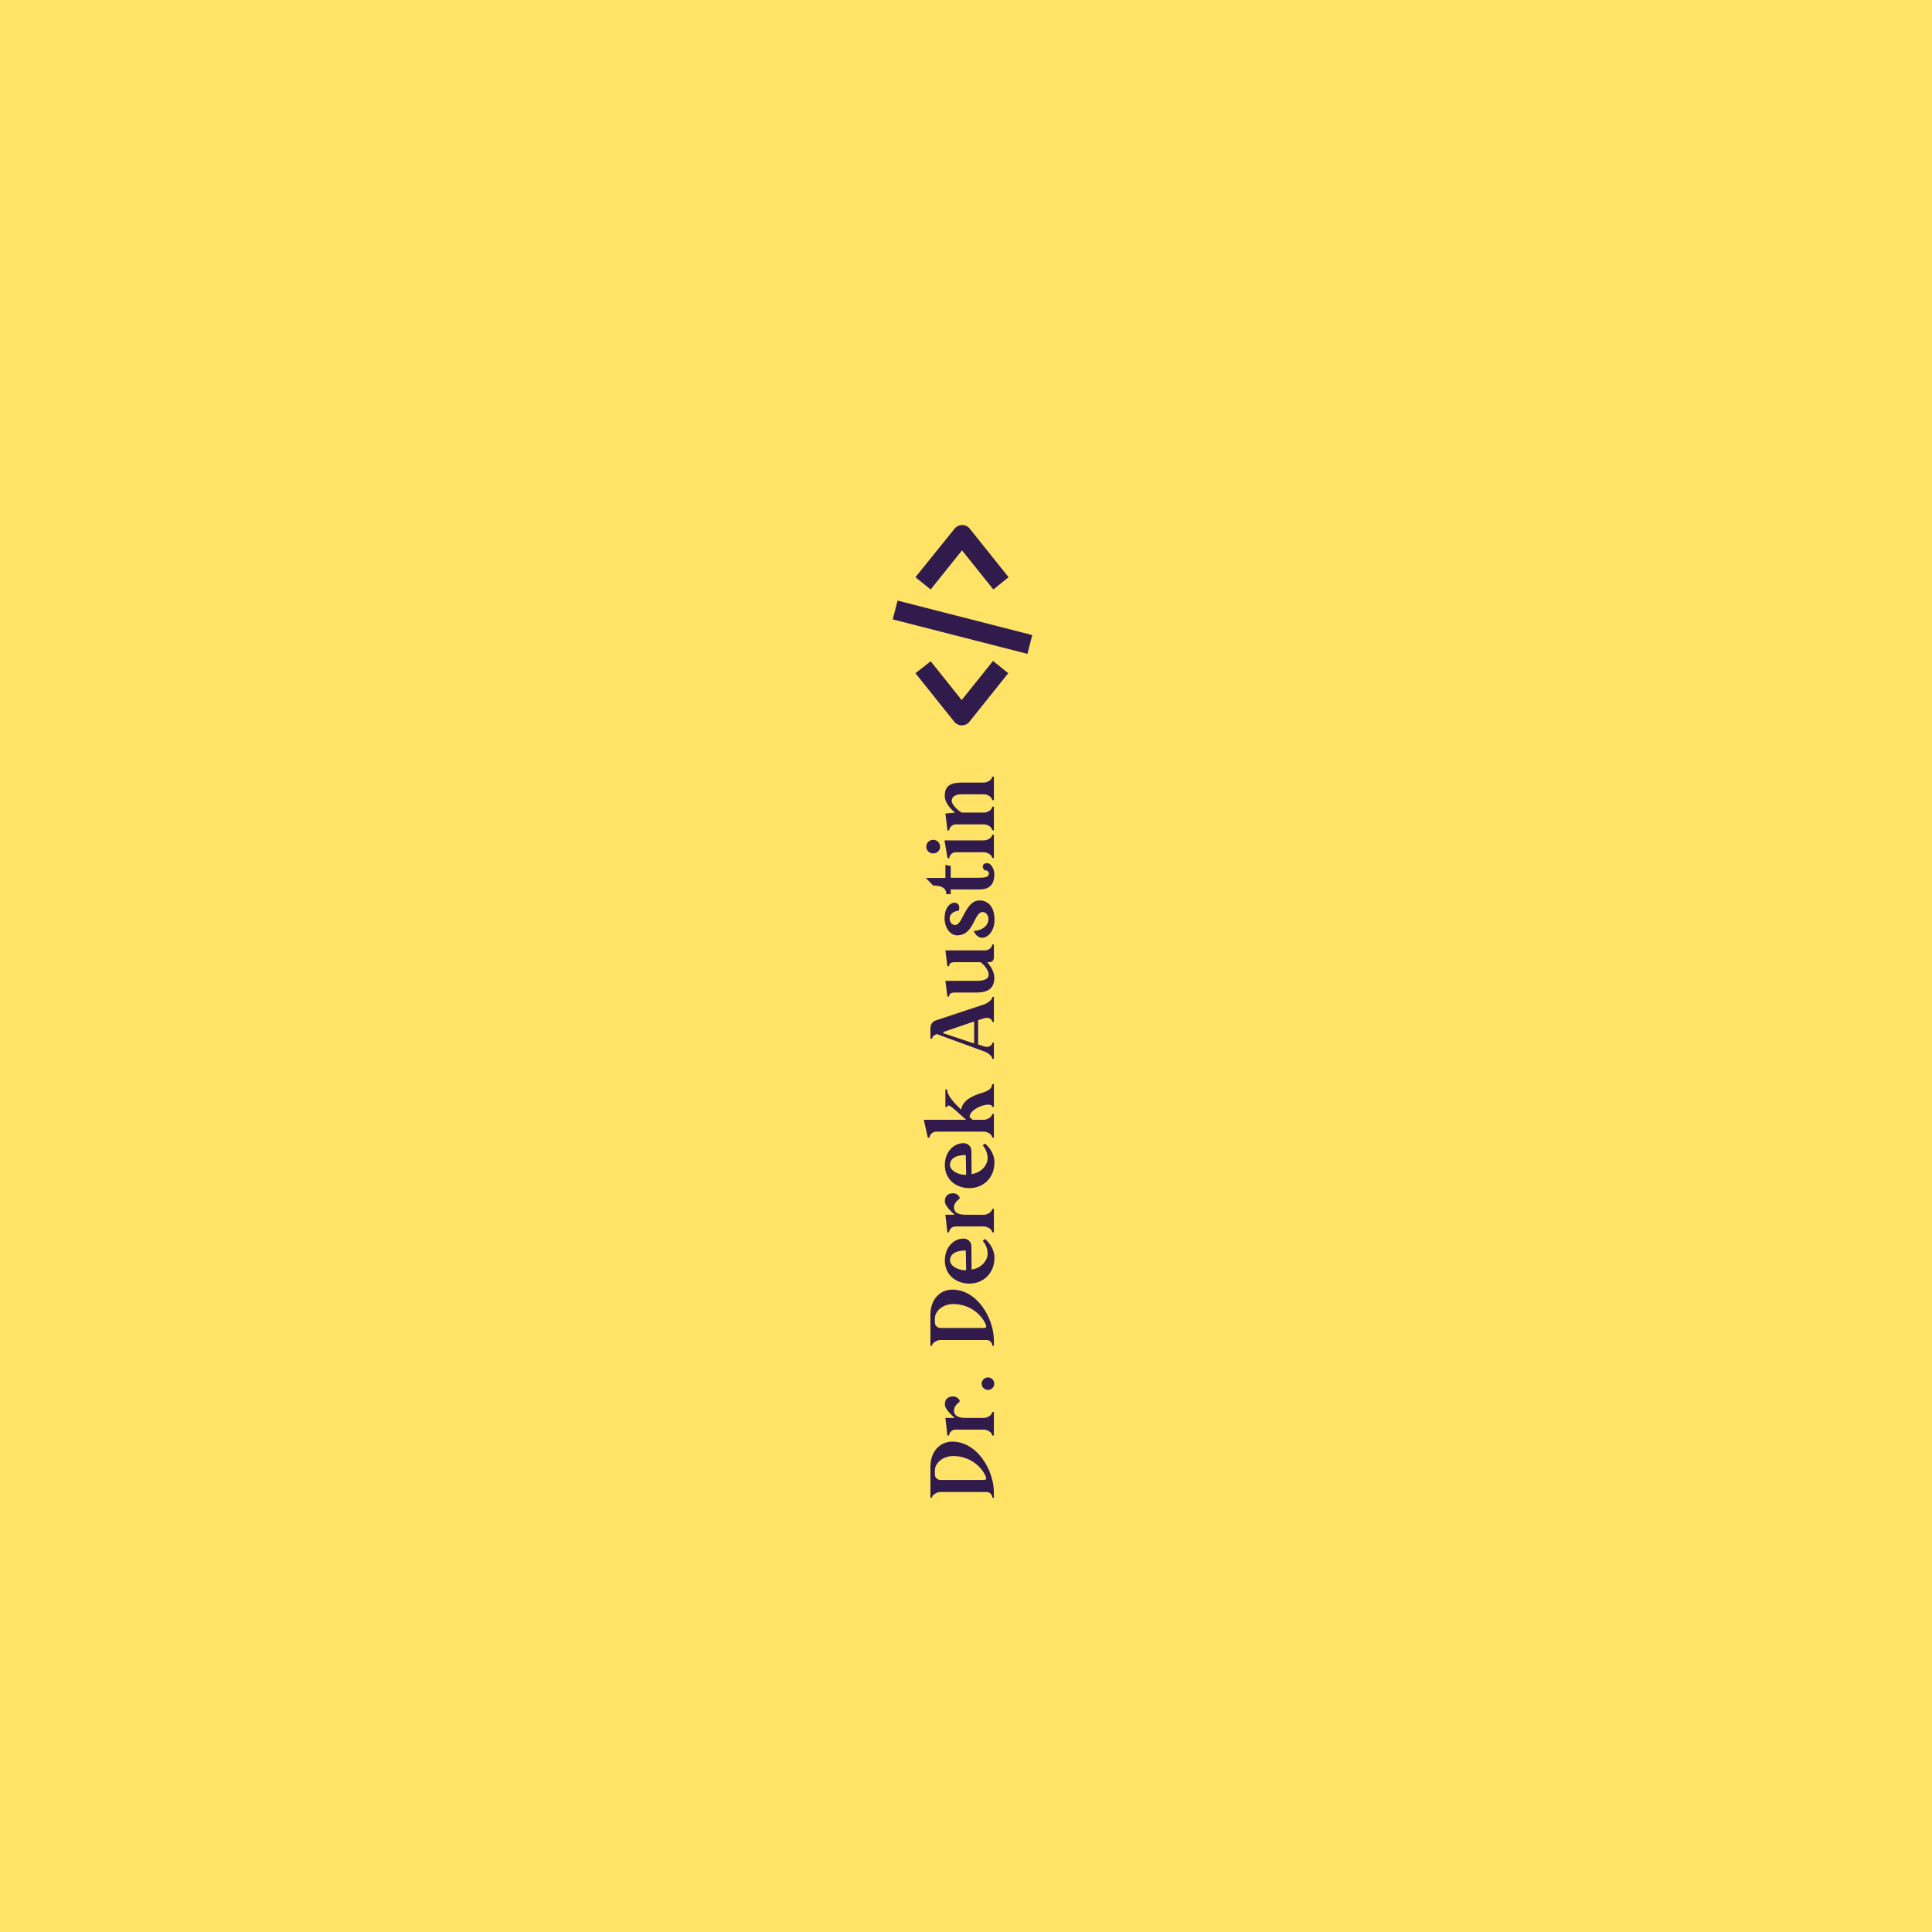
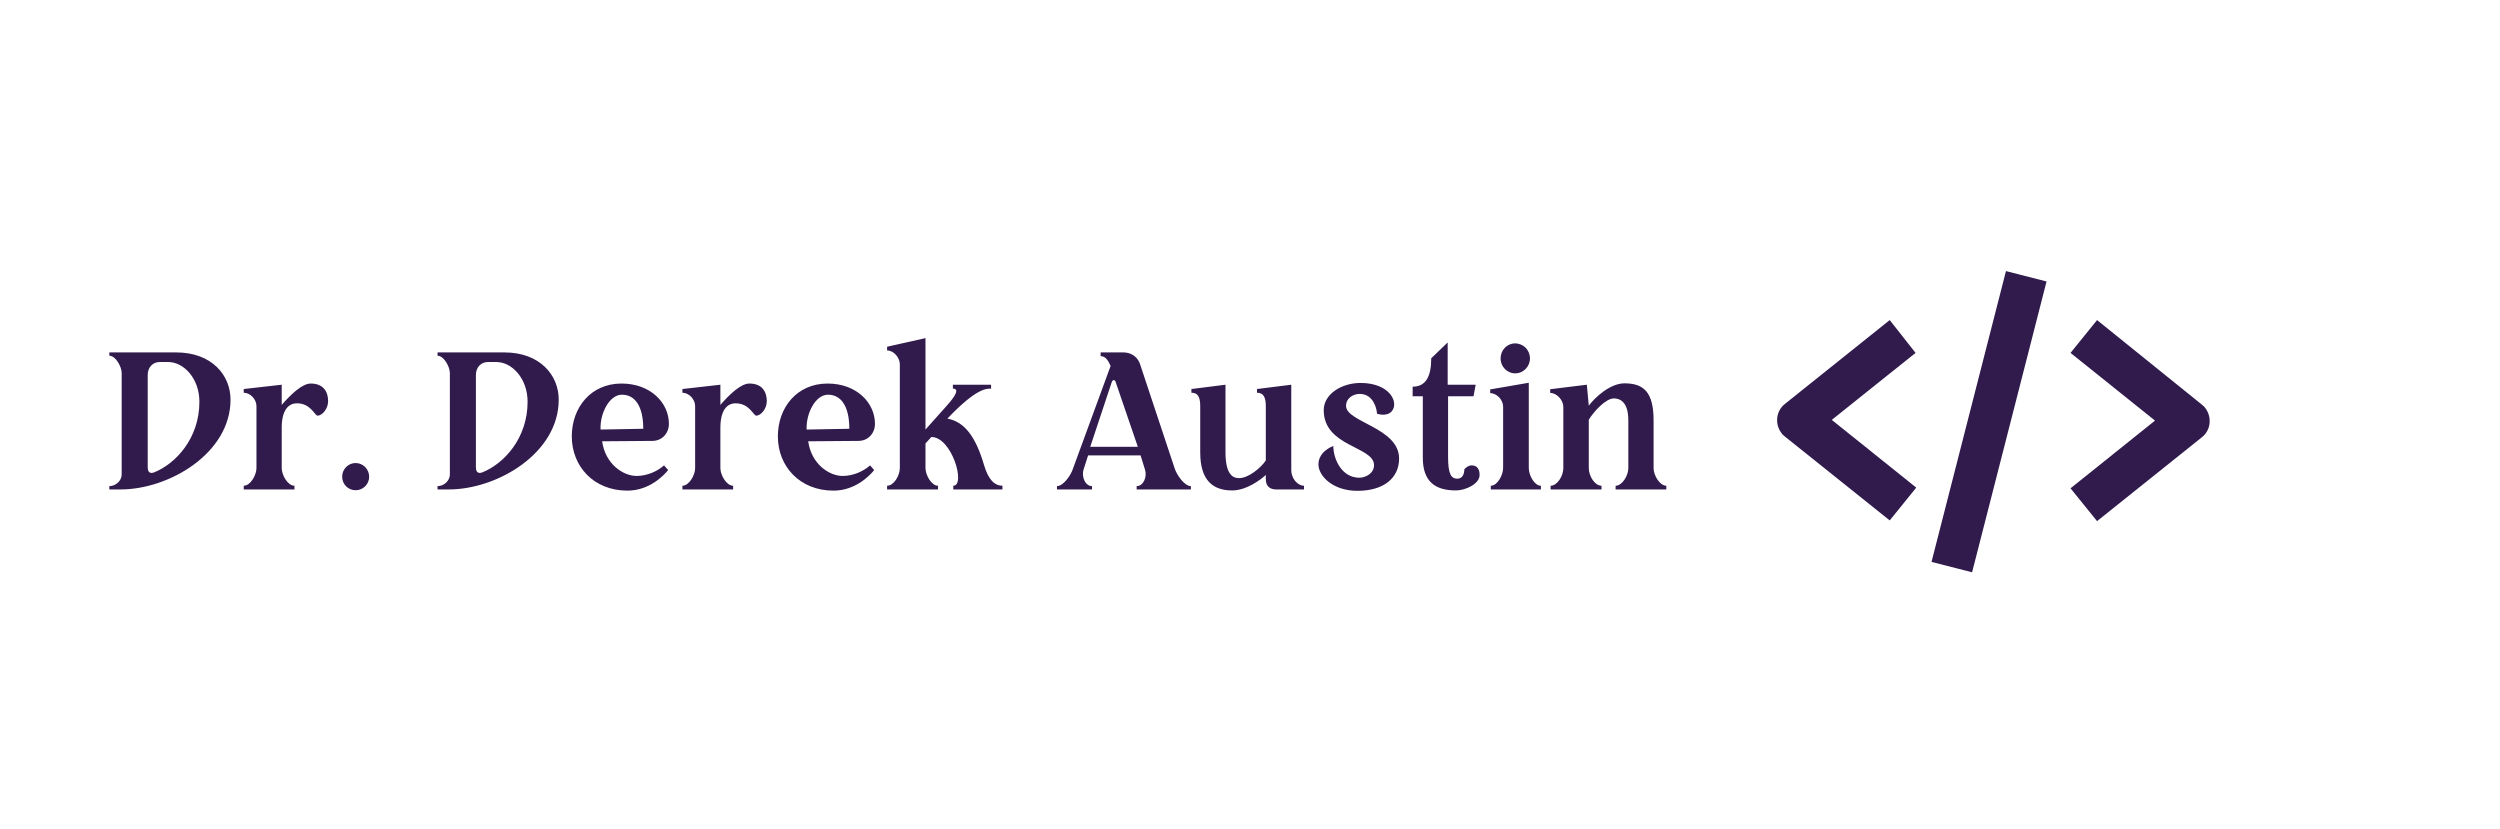
- <svg xmlns="http://www.w3.org/2000/svg" width="277" height="277" viewBox="0 0 277 277" fill="none">
-   <rect width="277" height="277" fill="#FFE366" />
-   <path d="M133.4 214.74L133.4 210.307C133.4 207.928 134.921 206.693 136.533 206.693C140.108 206.693 142.5 210.788 142.5 213.999L142.5 214.74L142.279 214.74C142.279 214.311 141.915 213.921 141.512 213.921L134.765 213.921C134.362 213.921 133.621 214.311 133.621 214.74L133.4 214.74ZM141.369 211.776C140.797 210.333 139.107 208.76 136.676 208.76C135.142 208.76 134.037 209.787 134.037 210.84L134.037 211.386C134.037 211.867 134.401 212.192 134.895 212.192L141.031 212.192C141.408 212.192 141.447 211.984 141.369 211.776ZM135.467 201.37C135.467 200.512 136.026 200.213 136.637 200.213C137.144 200.213 137.599 200.603 137.599 200.915C137.599 201.097 136.78 201.37 136.78 202.28C136.78 202.852 137.235 203.281 138.353 203.294L141.083 203.294C141.551 203.294 142.253 202.891 142.253 202.449L142.5 202.449L142.5 205.816L142.253 205.816C142.253 205.374 141.551 204.971 141.083 204.971L136.962 204.971C136.52 204.971 136.078 205.374 136.078 205.816L135.831 205.816L135.545 203.294L136.884 203.294C136.169 202.67 135.467 201.929 135.467 201.37ZM142.552 198.384C142.552 198.891 142.149 199.281 141.655 199.281C141.161 199.281 140.745 198.891 140.745 198.384C140.745 197.89 141.161 197.487 141.655 197.487C142.149 197.487 142.552 197.89 142.552 198.384ZM133.4 192.948L133.4 188.515C133.4 186.136 134.921 184.901 136.533 184.901C140.108 184.901 142.5 188.996 142.5 192.207L142.5 192.948L142.279 192.948C142.279 192.519 141.915 192.129 141.512 192.129L134.765 192.129C134.362 192.129 133.621 192.519 133.621 192.948L133.4 192.948ZM141.369 189.984C140.797 188.541 139.107 186.968 136.676 186.968C135.142 186.968 134.037 187.995 134.037 189.048L134.037 189.594C134.037 190.075 134.401 190.4 134.895 190.4L141.031 190.4C141.408 190.4 141.447 190.192 141.369 189.984ZM140.901 177.91L141.213 177.637C141.59 177.936 142.578 178.898 142.578 180.341C142.578 182.577 140.966 184.033 138.977 184.033C137.066 184.033 135.467 182.772 135.467 180.731C135.467 178.807 136.741 177.585 138.145 177.585C138.743 177.585 139.276 178.014 139.276 178.69L139.302 182.018C140.81 181.81 141.603 180.627 141.603 179.73C141.603 179.015 141.278 178.326 140.901 177.91ZM136.208 180.705C136.208 181.537 137.456 182.174 138.522 182.122L138.47 179.288C136.975 179.288 136.208 179.834 136.208 180.705ZM135.467 172.242C135.467 171.384 136.026 171.085 136.637 171.085C137.144 171.085 137.599 171.475 137.599 171.787C137.599 171.969 136.78 172.242 136.78 173.152C136.78 173.724 137.235 174.153 138.353 174.166L141.083 174.166C141.551 174.166 142.253 173.763 142.253 173.321L142.5 173.321L142.5 176.688L142.253 176.688C142.253 176.246 141.551 175.843 141.083 175.843L136.962 175.843C136.52 175.843 136.078 176.246 136.078 176.688L135.831 176.688L135.545 174.166L136.884 174.166C136.169 173.542 135.467 172.801 135.467 172.242ZM140.901 164.227L141.213 163.954C141.59 164.253 142.578 165.215 142.578 166.658C142.578 168.894 140.966 170.35 138.977 170.35C137.066 170.35 135.467 169.089 135.467 167.048C135.467 165.124 136.741 163.902 138.145 163.902C138.743 163.902 139.276 164.331 139.276 165.007L139.302 168.335C140.81 168.127 141.603 166.944 141.603 166.047C141.603 165.332 141.278 164.643 140.901 164.227ZM136.208 167.022C136.208 167.854 137.456 168.491 138.522 168.439L138.47 165.605C136.975 165.605 136.208 166.151 136.208 167.022ZM140.875 156.661C141.85 156.375 142.253 155.959 142.253 155.439L142.5 155.439L142.5 158.702L142.253 158.702C142.253 157.857 139.016 158.793 139.016 160.158C139.159 160.288 139.445 160.548 139.445 160.548L141.07 160.548C141.538 160.548 142.253 160.158 142.253 159.716L142.5 159.716L142.5 163.096L142.253 163.096C142.253 162.654 141.59 162.251 141.07 162.251L134.193 162.251C133.751 162.251 133.27 162.654 133.27 163.096L133.023 163.096L132.451 160.548L138.522 160.548L136.949 159.144C136.273 158.533 135.805 158.286 135.805 158.728L135.545 158.728L135.545 156.193L135.805 156.193C135.805 156.479 135.74 157.142 137.794 159.092C138.015 157.909 139.068 157.194 140.875 156.661ZM134.167 146.305L141.096 144.004C141.538 143.861 142.279 143.354 142.279 142.925L142.5 142.925L142.5 146.526L142.279 146.526C142.279 146.084 141.681 145.824 141.2 145.967L140.238 146.266L140.238 149.75L141.174 150.049C141.668 150.205 142.279 149.932 142.279 149.49L142.5 149.49L142.5 151.817L142.279 151.817C142.279 151.401 141.551 150.881 141.109 150.751L134.297 148.255C133.946 148.411 133.647 148.593 133.647 148.918L133.4 148.918L133.4 147.436C133.4 146.721 133.855 146.409 134.167 146.305ZM139.666 149.607L139.666 146.448L135.376 147.917C135.181 147.956 135.22 148.138 135.363 148.177L139.666 149.607ZM136.975 142.305C136.351 142.305 136.078 142.461 136.078 142.89L135.831 142.89L135.545 140.628L140.043 140.628C141.694 140.628 141.746 139.991 141.746 139.718C141.746 139.094 141.057 138.275 140.576 137.95L136.975 137.95C136.39 137.95 136.078 138.093 136.078 138.535L135.831 138.535L135.545 136.26L141.226 136.26C141.746 136.26 142.253 135.857 142.253 135.415L142.5 135.415L142.5 137.261C142.5 137.729 142.227 137.95 141.824 137.95L141.538 137.95C141.837 138.275 142.565 139.224 142.565 140.186C142.565 141.473 141.889 142.305 140.043 142.305L136.975 142.305ZM136.949 132.623C138.041 132.623 138.392 129.1 140.446 129.1C141.746 129.1 142.591 130.127 142.591 131.869C142.591 133.52 141.59 134.456 140.836 134.456C139.952 134.456 139.614 133.468 139.614 133.468C140.446 133.468 141.72 132.935 141.72 131.739C141.72 131.31 141.421 130.764 140.888 130.764C139.627 130.764 139.679 134.105 137.235 134.105C136.169 134.105 135.428 132.922 135.428 131.661C135.428 129.711 136.728 129.1 137.3 129.581C137.703 129.919 137.469 130.569 137.469 130.569C137.235 130.569 136.156 130.764 136.156 131.713C136.156 132.155 136.442 132.623 136.949 132.623ZM141.161 124.769C141.083 124.704 140.901 124.509 140.901 124.288C140.901 123.95 141.109 123.755 141.538 123.755C142.136 123.755 142.565 124.691 142.565 125.328C142.565 126.758 141.928 127.525 140.394 127.525L136.312 127.525L136.312 128.201L135.675 128.201C135.675 127.317 134.986 126.966 133.79 126.966L132.737 125.874L135.545 125.874L135.545 124.015L136.312 124.158L136.312 125.848L140.355 125.848C141.473 125.848 141.785 125.64 141.785 125.237C141.785 124.873 141.447 124.769 141.161 124.769ZM135.415 120.489L141.07 120.489C141.551 120.489 142.253 120.125 142.253 119.683L142.5 119.683L142.5 123.011L142.253 123.011C142.253 122.569 141.538 122.192 141.07 122.192L137.001 122.192C136.559 122.192 136.104 122.608 136.104 123.05L135.857 123.05L135.415 120.489ZM134.791 121.399C134.791 121.932 134.336 122.361 133.803 122.361C133.244 122.361 132.802 121.932 132.802 121.399C132.802 120.84 133.244 120.411 133.803 120.411C134.336 120.411 134.791 120.84 134.791 121.399ZM137.911 112.202L141.083 112.202C141.577 112.202 142.253 111.786 142.253 111.357L142.5 111.357L142.5 114.724L142.253 114.724C142.253 114.282 141.577 113.879 141.083 113.879L137.911 113.879C136.572 113.879 136.455 114.542 136.455 114.841C136.455 115.374 137.313 116.167 137.872 116.505L141.083 116.505C141.616 116.505 142.253 116.102 142.253 115.66L142.5 115.66L142.5 119.04L142.253 119.04C142.253 118.598 141.603 118.195 141.083 118.195L137.014 118.195C136.572 118.195 136.091 118.624 136.091 119.066L135.844 119.066L135.545 116.635L136.936 116.505C136.364 116.076 135.454 115.075 135.454 114.139C135.454 112.878 136.013 112.202 137.911 112.202Z" fill="#311B4D" />
-   <path fill-rule="evenodd" clip-rule="evenodd" d="M148 91.053L128.69 86.109L128 88.804L147.31 93.747L148 91.053ZM131.253 96.522L136.815 103.475C137.279 104.078 138.159 104.17 138.762 103.707C138.822 103.677 138.863 103.628 138.909 103.572C138.934 103.541 138.961 103.508 138.994 103.475L144.556 96.522L142.378 94.761L137.881 100.369L133.432 94.807L131.253 96.522ZM131.253 82.755L133.432 84.517L137.928 78.908L142.424 84.517L144.603 82.755L139.04 75.802C138.577 75.199 137.696 75.107 137.094 75.57C137.034 75.6 136.993 75.649 136.947 75.706L136.947 75.706C136.922 75.736 136.895 75.769 136.862 75.802L131.253 82.755Z" fill="#311B4D" />
+ <svg xmlns="http://www.w3.org/2000/svg" width="100%" height="100%" viewBox="55 110 166 55" fill="none">
+   <g transform="rotate(90 138.5 138.5)">
+     <path d="M133.4 214.74L133.4 210.307C133.4 207.928 134.921 206.693 136.533 206.693C140.108 206.693 142.5 210.788 142.5 213.999L142.5 214.74L142.279 214.74C142.279 214.311 141.915 213.921 141.512 213.921L134.765 213.921C134.362 213.921 133.621 214.311 133.621 214.74L133.4 214.74ZM141.369 211.776C140.797 210.333 139.107 208.76 136.676 208.76C135.142 208.76 134.037 209.787 134.037 210.84L134.037 211.386C134.037 211.867 134.401 212.192 134.895 212.192L141.031 212.192C141.408 212.192 141.447 211.984 141.369 211.776ZM135.467 201.37C135.467 200.512 136.026 200.213 136.637 200.213C137.144 200.213 137.599 200.603 137.599 200.915C137.599 201.097 136.78 201.37 136.78 202.28C136.78 202.852 137.235 203.281 138.353 203.294L141.083 203.294C141.551 203.294 142.253 202.891 142.253 202.449L142.5 202.449L142.5 205.816L142.253 205.816C142.253 205.374 141.551 204.971 141.083 204.971L136.962 204.971C136.52 204.971 136.078 205.374 136.078 205.816L135.831 205.816L135.545 203.294L136.884 203.294C136.169 202.67 135.467 201.929 135.467 201.37ZM142.552 198.384C142.552 198.891 142.149 199.281 141.655 199.281C141.161 199.281 140.745 198.891 140.745 198.384C140.745 197.89 141.161 197.487 141.655 197.487C142.149 197.487 142.552 197.89 142.552 198.384ZM133.4 192.948L133.4 188.515C133.4 186.136 134.921 184.901 136.533 184.901C140.108 184.901 142.5 188.996 142.5 192.207L142.5 192.948L142.279 192.948C142.279 192.519 141.915 192.129 141.512 192.129L134.765 192.129C134.362 192.129 133.621 192.519 133.621 192.948L133.4 192.948ZM141.369 189.984C140.797 188.541 139.107 186.968 136.676 186.968C135.142 186.968 134.037 187.995 134.037 189.048L134.037 189.594C134.037 190.075 134.401 190.4 134.895 190.4L141.031 190.4C141.408 190.4 141.447 190.192 141.369 189.984ZM140.901 177.91L141.213 177.637C141.59 177.936 142.578 178.898 142.578 180.341C142.578 182.577 140.966 184.033 138.977 184.033C137.066 184.033 135.467 182.772 135.467 180.731C135.467 178.807 136.741 177.585 138.145 177.585C138.743 177.585 139.276 178.014 139.276 178.69L139.302 182.018C140.81 181.81 141.603 180.627 141.603 179.73C141.603 179.015 141.278 178.326 140.901 177.91ZM136.208 180.705C136.208 181.537 137.456 182.174 138.522 182.122L138.47 179.288C136.975 179.288 136.208 179.834 136.208 180.705ZM135.467 172.242C135.467 171.384 136.026 171.085 136.637 171.085C137.144 171.085 137.599 171.475 137.599 171.787C137.599 171.969 136.78 172.242 136.78 173.152C136.78 173.724 137.235 174.153 138.353 174.166L141.083 174.166C141.551 174.166 142.253 173.763 142.253 173.321L142.5 173.321L142.5 176.688L142.253 176.688C142.253 176.246 141.551 175.843 141.083 175.843L136.962 175.843C136.52 175.843 136.078 176.246 136.078 176.688L135.831 176.688L135.545 174.166L136.884 174.166C136.169 173.542 135.467 172.801 135.467 172.242ZM140.901 164.227L141.213 163.954C141.59 164.253 142.578 165.215 142.578 166.658C142.578 168.894 140.966 170.35 138.977 170.35C137.066 170.35 135.467 169.089 135.467 167.048C135.467 165.124 136.741 163.902 138.145 163.902C138.743 163.902 139.276 164.331 139.276 165.007L139.302 168.335C140.81 168.127 141.603 166.944 141.603 166.047C141.603 165.332 141.278 164.643 140.901 164.227ZM136.208 167.022C136.208 167.854 137.456 168.491 138.522 168.439L138.47 165.605C136.975 165.605 136.208 166.151 136.208 167.022ZM140.875 156.661C141.85 156.375 142.253 155.959 142.253 155.439L142.5 155.439L142.5 158.702L142.253 158.702C142.253 157.857 139.016 158.793 139.016 160.158C139.159 160.288 139.445 160.548 139.445 160.548L141.07 160.548C141.538 160.548 142.253 160.158 142.253 159.716L142.5 159.716L142.5 163.096L142.253 163.096C142.253 162.654 141.59 162.251 141.07 162.251L134.193 162.251C133.751 162.251 133.27 162.654 133.27 163.096L133.023 163.096L132.451 160.548L138.522 160.548L136.949 159.144C136.273 158.533 135.805 158.286 135.805 158.728L135.545 158.728L135.545 156.193L135.805 156.193C135.805 156.479 135.74 157.142 137.794 159.092C138.015 157.909 139.068 157.194 140.875 156.661ZM134.167 146.305L141.096 144.004C141.538 143.861 142.279 143.354 142.279 142.925L142.5 142.925L142.5 146.526L142.279 146.526C142.279 146.084 141.681 145.824 141.2 145.967L140.238 146.266L140.238 149.75L141.174 150.049C141.668 150.205 142.279 149.932 142.279 149.49L142.5 149.49L142.5 151.817L142.279 151.817C142.279 151.401 141.551 150.881 141.109 150.751L134.297 148.255C133.946 148.411 133.647 148.593 133.647 148.918L133.4 148.918L133.4 147.436C133.4 146.721 133.855 146.409 134.167 146.305ZM139.666 149.607L139.666 146.448L135.376 147.917C135.181 147.956 135.22 148.138 135.363 148.177L139.666 149.607ZM136.975 142.305C136.351 142.305 136.078 142.461 136.078 142.89L135.831 142.89L135.545 140.628L140.043 140.628C141.694 140.628 141.746 139.991 141.746 139.718C141.746 139.094 141.057 138.275 140.576 137.95L136.975 137.95C136.39 137.95 136.078 138.093 136.078 138.535L135.831 138.535L135.545 136.26L141.226 136.26C141.746 136.26 142.253 135.857 142.253 135.415L142.5 135.415L142.5 137.261C142.5 137.729 142.227 137.95 141.824 137.95L141.538 137.95C141.837 138.275 142.565 139.224 142.565 140.186C142.565 141.473 141.889 142.305 140.043 142.305L136.975 142.305ZM136.949 132.623C138.041 132.623 138.392 129.1 140.446 129.1C141.746 129.1 142.591 130.127 142.591 131.869C142.591 133.52 141.59 134.456 140.836 134.456C139.952 134.456 139.614 133.468 139.614 133.468C140.446 133.468 141.72 132.935 141.72 131.739C141.72 131.31 141.421 130.764 140.888 130.764C139.627 130.764 139.679 134.105 137.235 134.105C136.169 134.105 135.428 132.922 135.428 131.661C135.428 129.711 136.728 129.1 137.3 129.581C137.703 129.919 137.469 130.569 137.469 130.569C137.235 130.569 136.156 130.764 136.156 131.713C136.156 132.155 136.442 132.623 136.949 132.623ZM141.161 124.769C141.083 124.704 140.901 124.509 140.901 124.288C140.901 123.95 141.109 123.755 141.538 123.755C142.136 123.755 142.565 124.691 142.565 125.328C142.565 126.758 141.928 127.525 140.394 127.525L136.312 127.525L136.312 128.201L135.675 128.201C135.675 127.317 134.986 126.966 133.79 126.966L132.737 125.874L135.545 125.874L135.545 124.015L136.312 124.158L136.312 125.848L140.355 125.848C141.473 125.848 141.785 125.64 141.785 125.237C141.785 124.873 141.447 124.769 141.161 124.769ZM135.415 120.489L141.07 120.489C141.551 120.489 142.253 120.125 142.253 119.683L142.5 119.683L142.5 123.011L142.253 123.011C142.253 122.569 141.538 122.192 141.07 122.192L137.001 122.192C136.559 122.192 136.104 122.608 136.104 123.05L135.857 123.05L135.415 120.489ZM134.791 121.399C134.791 121.932 134.336 122.361 133.803 122.361C133.244 122.361 132.802 121.932 132.802 121.399C132.802 120.84 133.244 120.411 133.803 120.411C134.336 120.411 134.791 120.84 134.791 121.399ZM137.911 112.202L141.083 112.202C141.577 112.202 142.253 111.786 142.253 111.357L142.5 111.357L142.5 114.724L142.253 114.724C142.253 114.282 141.577 113.879 141.083 113.879L137.911 113.879C136.572 113.879 136.455 114.542 136.455 114.841C136.455 115.374 137.313 116.167 137.872 116.505L141.083 116.505C141.616 116.505 142.253 116.102 142.253 115.66L142.5 115.66L142.5 119.04L142.253 119.04C142.253 118.598 141.603 118.195 141.083 118.195L137.014 118.195C136.572 118.195 136.091 118.624 136.091 119.066L135.844 119.066L135.545 116.635L136.936 116.505C136.364 116.076 135.454 115.075 135.454 114.139C135.454 112.878 136.013 112.202 137.911 112.202Z" fill="#311B4D" />
+     <path fill-rule="evenodd" clip-rule="evenodd" d="M148 91.053L128.69 86.109L128 88.804L147.31 93.747L148 91.053ZM131.253 96.522L136.815 103.475C137.279 104.078 138.159 104.17 138.762 103.707C138.822 103.677 138.863 103.628 138.909 103.572C138.934 103.541 138.961 103.508 138.994 103.475L144.556 96.522L142.378 94.761L137.881 100.369L133.432 94.807L131.253 96.522ZM131.253 82.755L133.432 84.517L137.928 78.908L142.424 84.517L144.603 82.755L139.04 75.802C138.577 75.199 137.696 75.107 137.094 75.57C137.034 75.6 136.993 75.649 136.947 75.706L136.947 75.706C136.922 75.736 136.895 75.769 136.862 75.802L131.253 82.755Z" fill="#311B4D" />
+   </g>
</svg>
